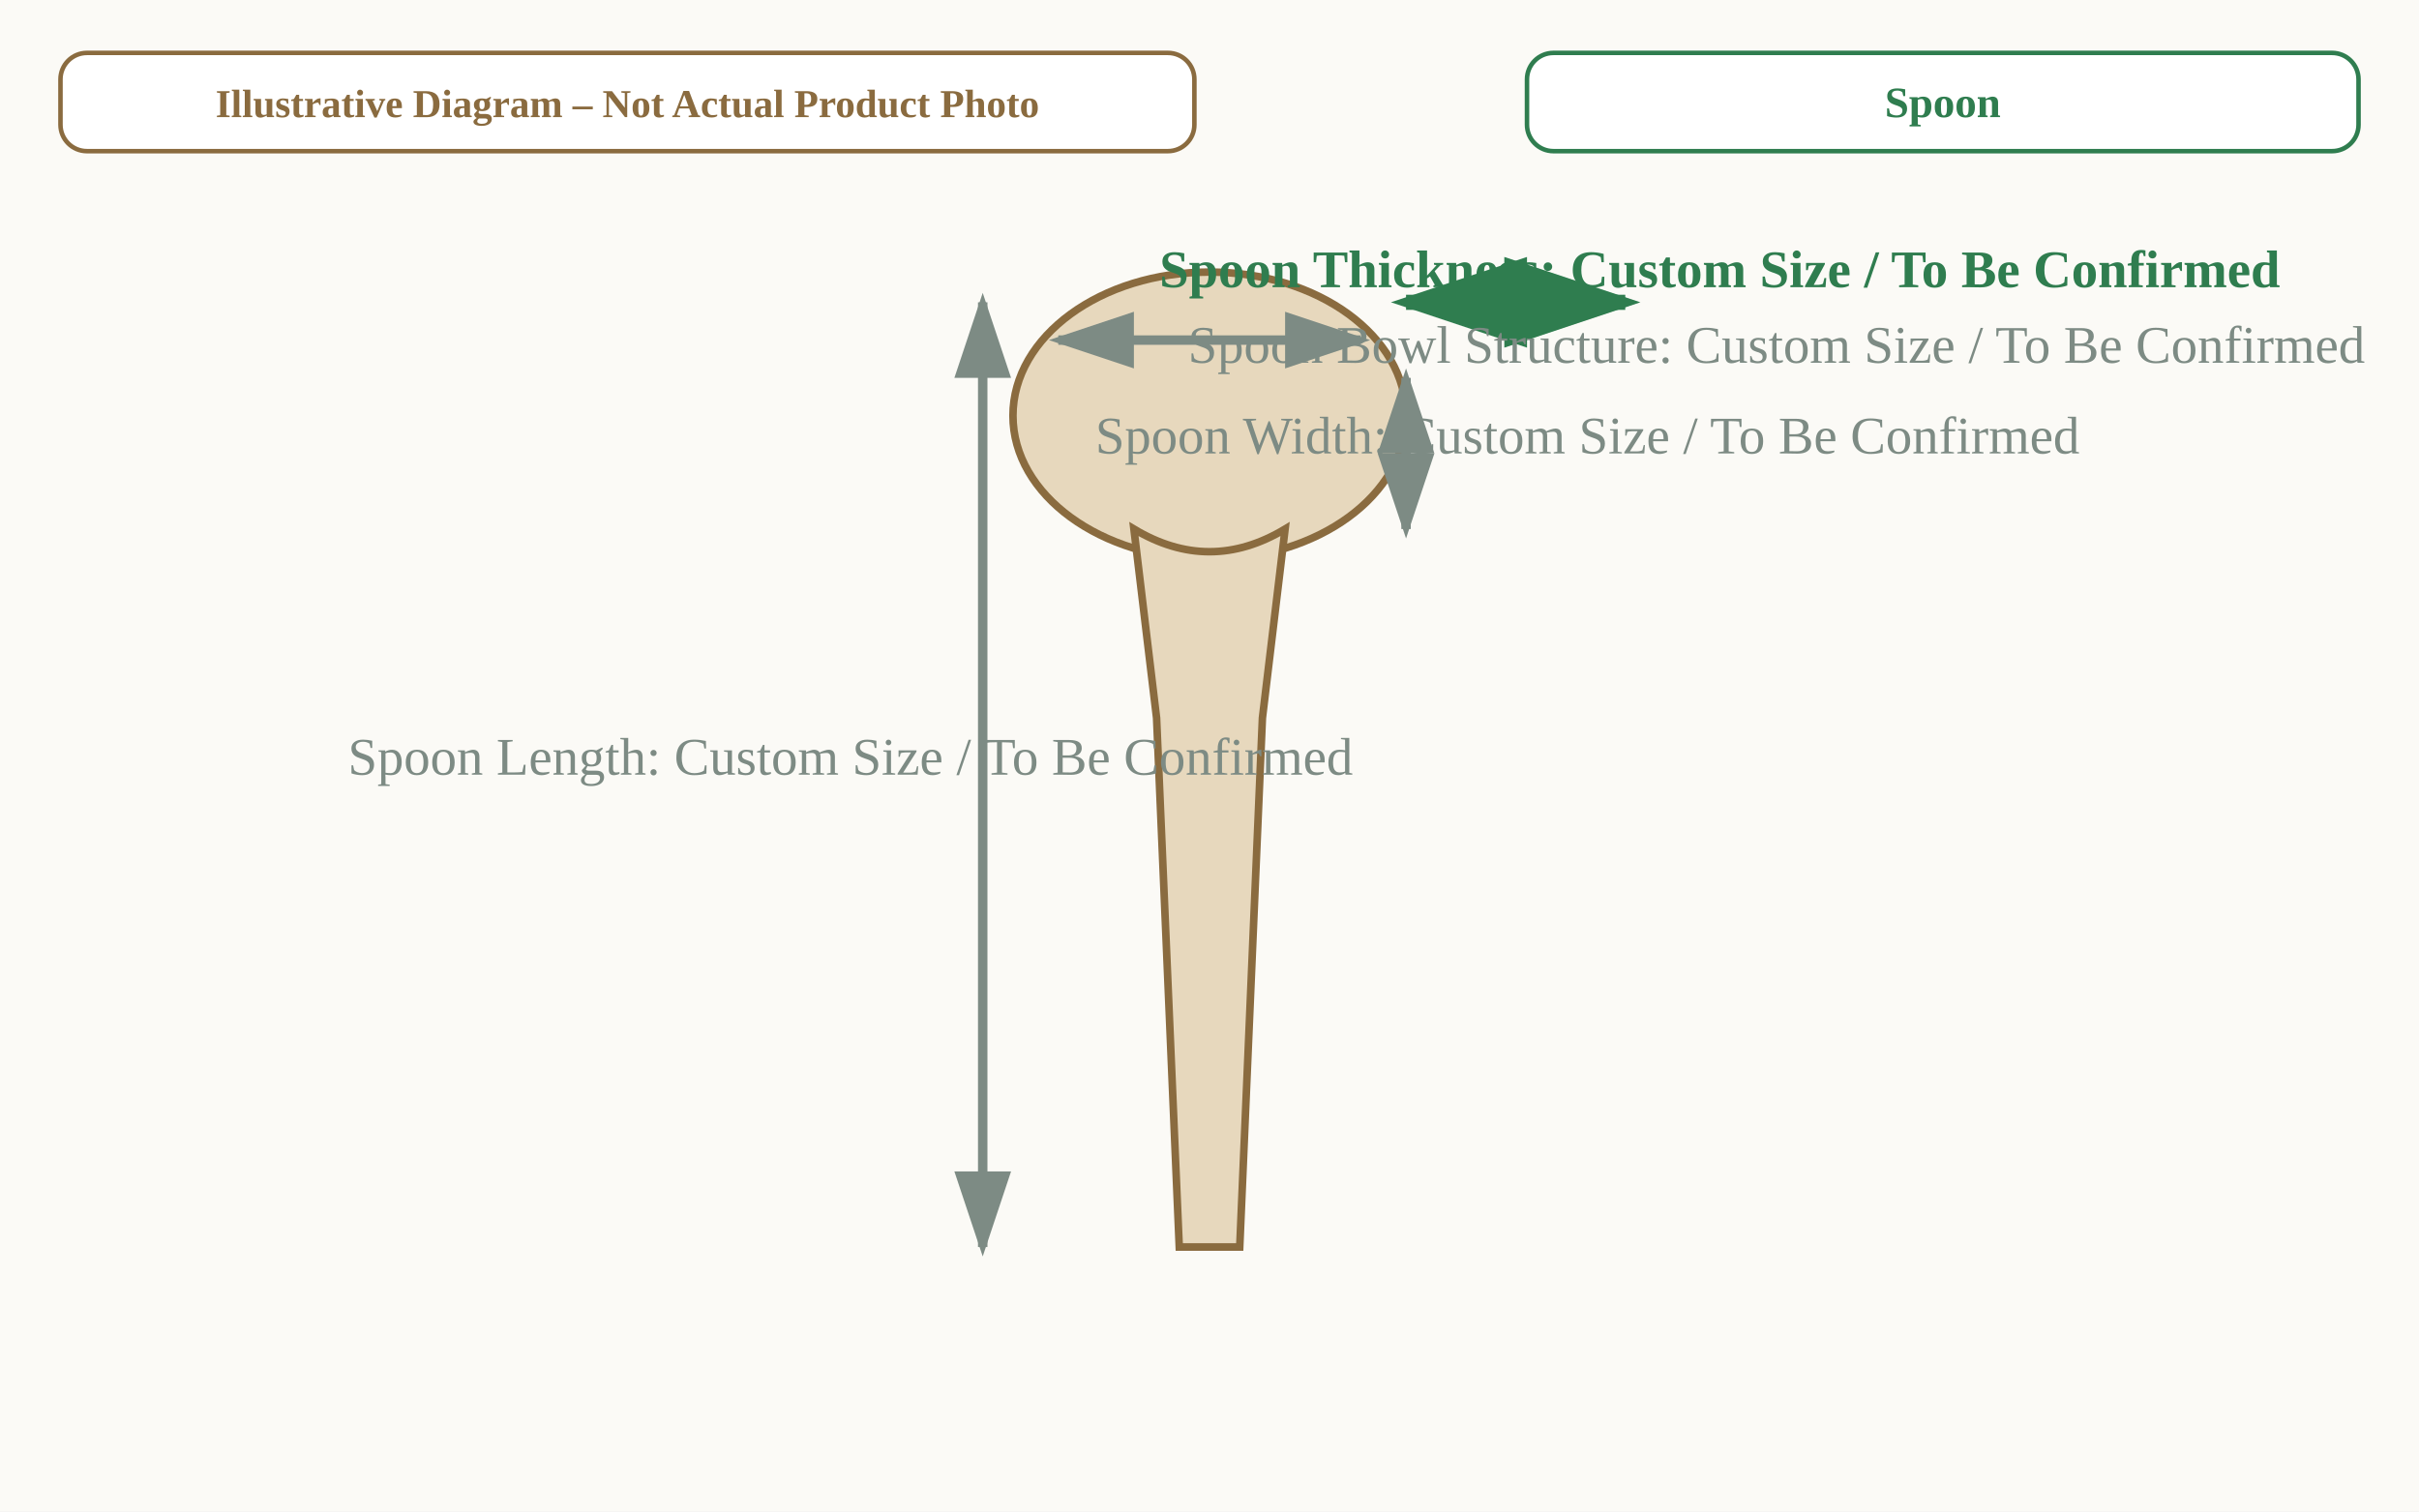
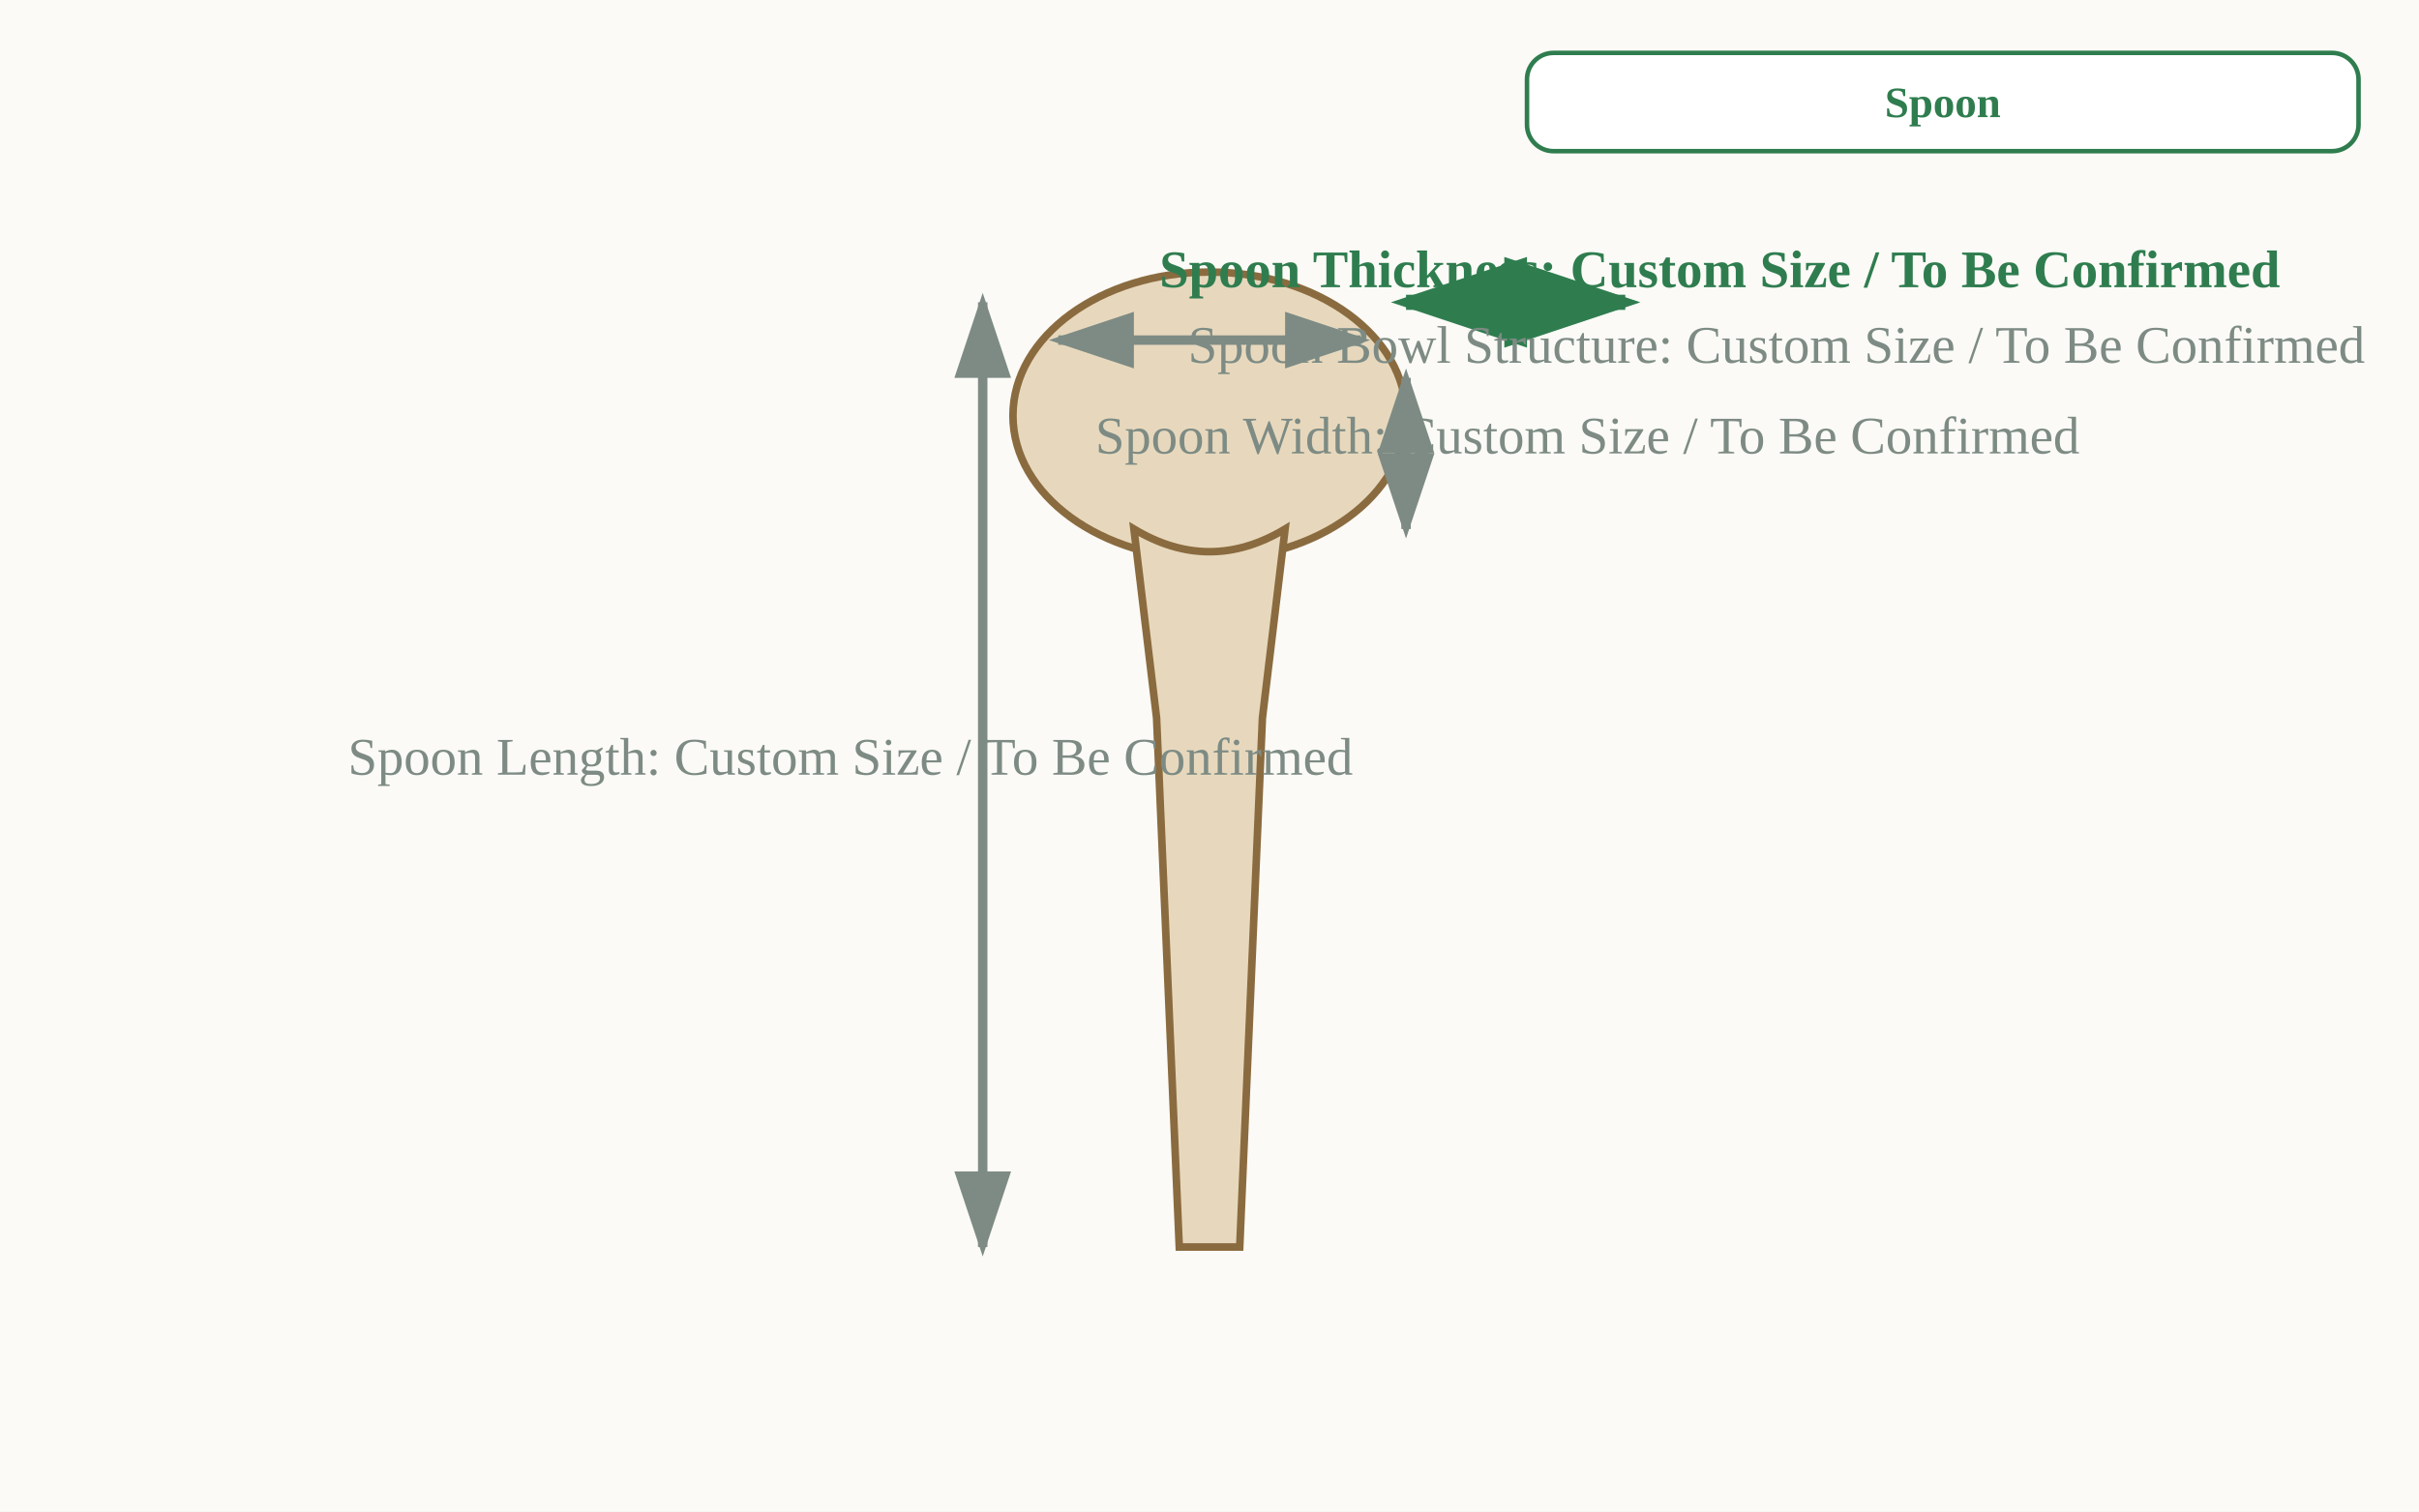
<svg xmlns="http://www.w3.org/2000/svg" viewBox="0 0 640 400" width="100%" style="max-width:620px" role="img" aria-label="dimension diagram with arrows">
  <defs>
    <marker id="arw-F09-2-g" markerWidth="10" markerHeight="10" refX="8" refY="3" orient="auto-start-reverse" markerUnits="strokeWidth">
      <path d="M0,0 L0,6 L9,3 z" fill="#2f7d4f" />
    </marker>
    <marker id="arw-F09-2-a" markerWidth="10" markerHeight="10" refX="8" refY="3" orient="auto-start-reverse" markerUnits="strokeWidth">
      <path d="M0,0 L0,6 L9,3 z" fill="#7d8b84" />
    </marker>
  </defs>
  <rect width="640" height="400" fill="#fbfaf6" />
-   <rect x="16" y="14" width="300" height="26" rx="7" fill="#fff" stroke="#8a6b3f" stroke-width="1.2" />
-   <text x="166" y="31" text-anchor="middle" font-size="10.5" font-weight="700" fill="#8a6b3f">Illustrative Diagram – Not Actual Product Photo</text>
  <rect x="404" y="14" width="220" height="26" rx="7" fill="#fff" stroke="#2f7d4f" stroke-width="1.2" />
  <text x="514" y="31" text-anchor="middle" font-size="11.5" font-weight="700" fill="#2f7d4f">Spoon</text>
  <ellipse cx="320" cy="110" rx="52" ry="38" fill="#e7d8bd" stroke="#8a6b3f" stroke-width="2" />
  <path d="M300 140 q20 12 40 0 l-6 50 -6 140 -16 0 -6 -140 z" fill="#e7d8bd" stroke="#8a6b3f" stroke-width="2" />
  <line x1="260" y1="80" x2="260" y2="330" stroke="#7d8b84" stroke-width="2.5" marker-start="url(#arw-F09-2-a)" marker-end="url(#arw-F09-2-a)" />
  <text x="225" y="205" text-anchor="middle" font-size="14" font-weight="500" fill="#7d8b84">Spoon Length: Custom Size / To Be Confirmed</text>
  <line x1="372" y1="100" x2="372" y2="140" stroke="#7d8b84" stroke-width="2.5" marker-start="url(#arw-F09-2-a)" marker-end="url(#arw-F09-2-a)" />
  <text x="420" y="120" text-anchor="middle" font-size="14" font-weight="500" fill="#7d8b84">Spoon Width: Custom Size / To Be Confirmed</text>
  <line x1="372" y1="80" x2="430" y2="80" stroke="#2f7d4f" stroke-width="4" marker-start="url(#arw-F09-2-g)" marker-end="url(#arw-F09-2-g)" />
  <text x="455" y="76" text-anchor="middle" font-size="14" font-weight="700" fill="#2f7d4f">Spoon Thickness: Custom Size / To Be Confirmed</text>
  <line x1="280" y1="90" x2="360" y2="90" stroke="#7d8b84" stroke-width="2.5" marker-start="url(#arw-F09-2-a)" marker-end="url(#arw-F09-2-a)" />
  <text x="470" y="96" text-anchor="middle" font-size="14" font-weight="500" fill="#7d8b84">Spoon Bowl Structure: Custom Size / To Be Confirmed</text>
</svg>
